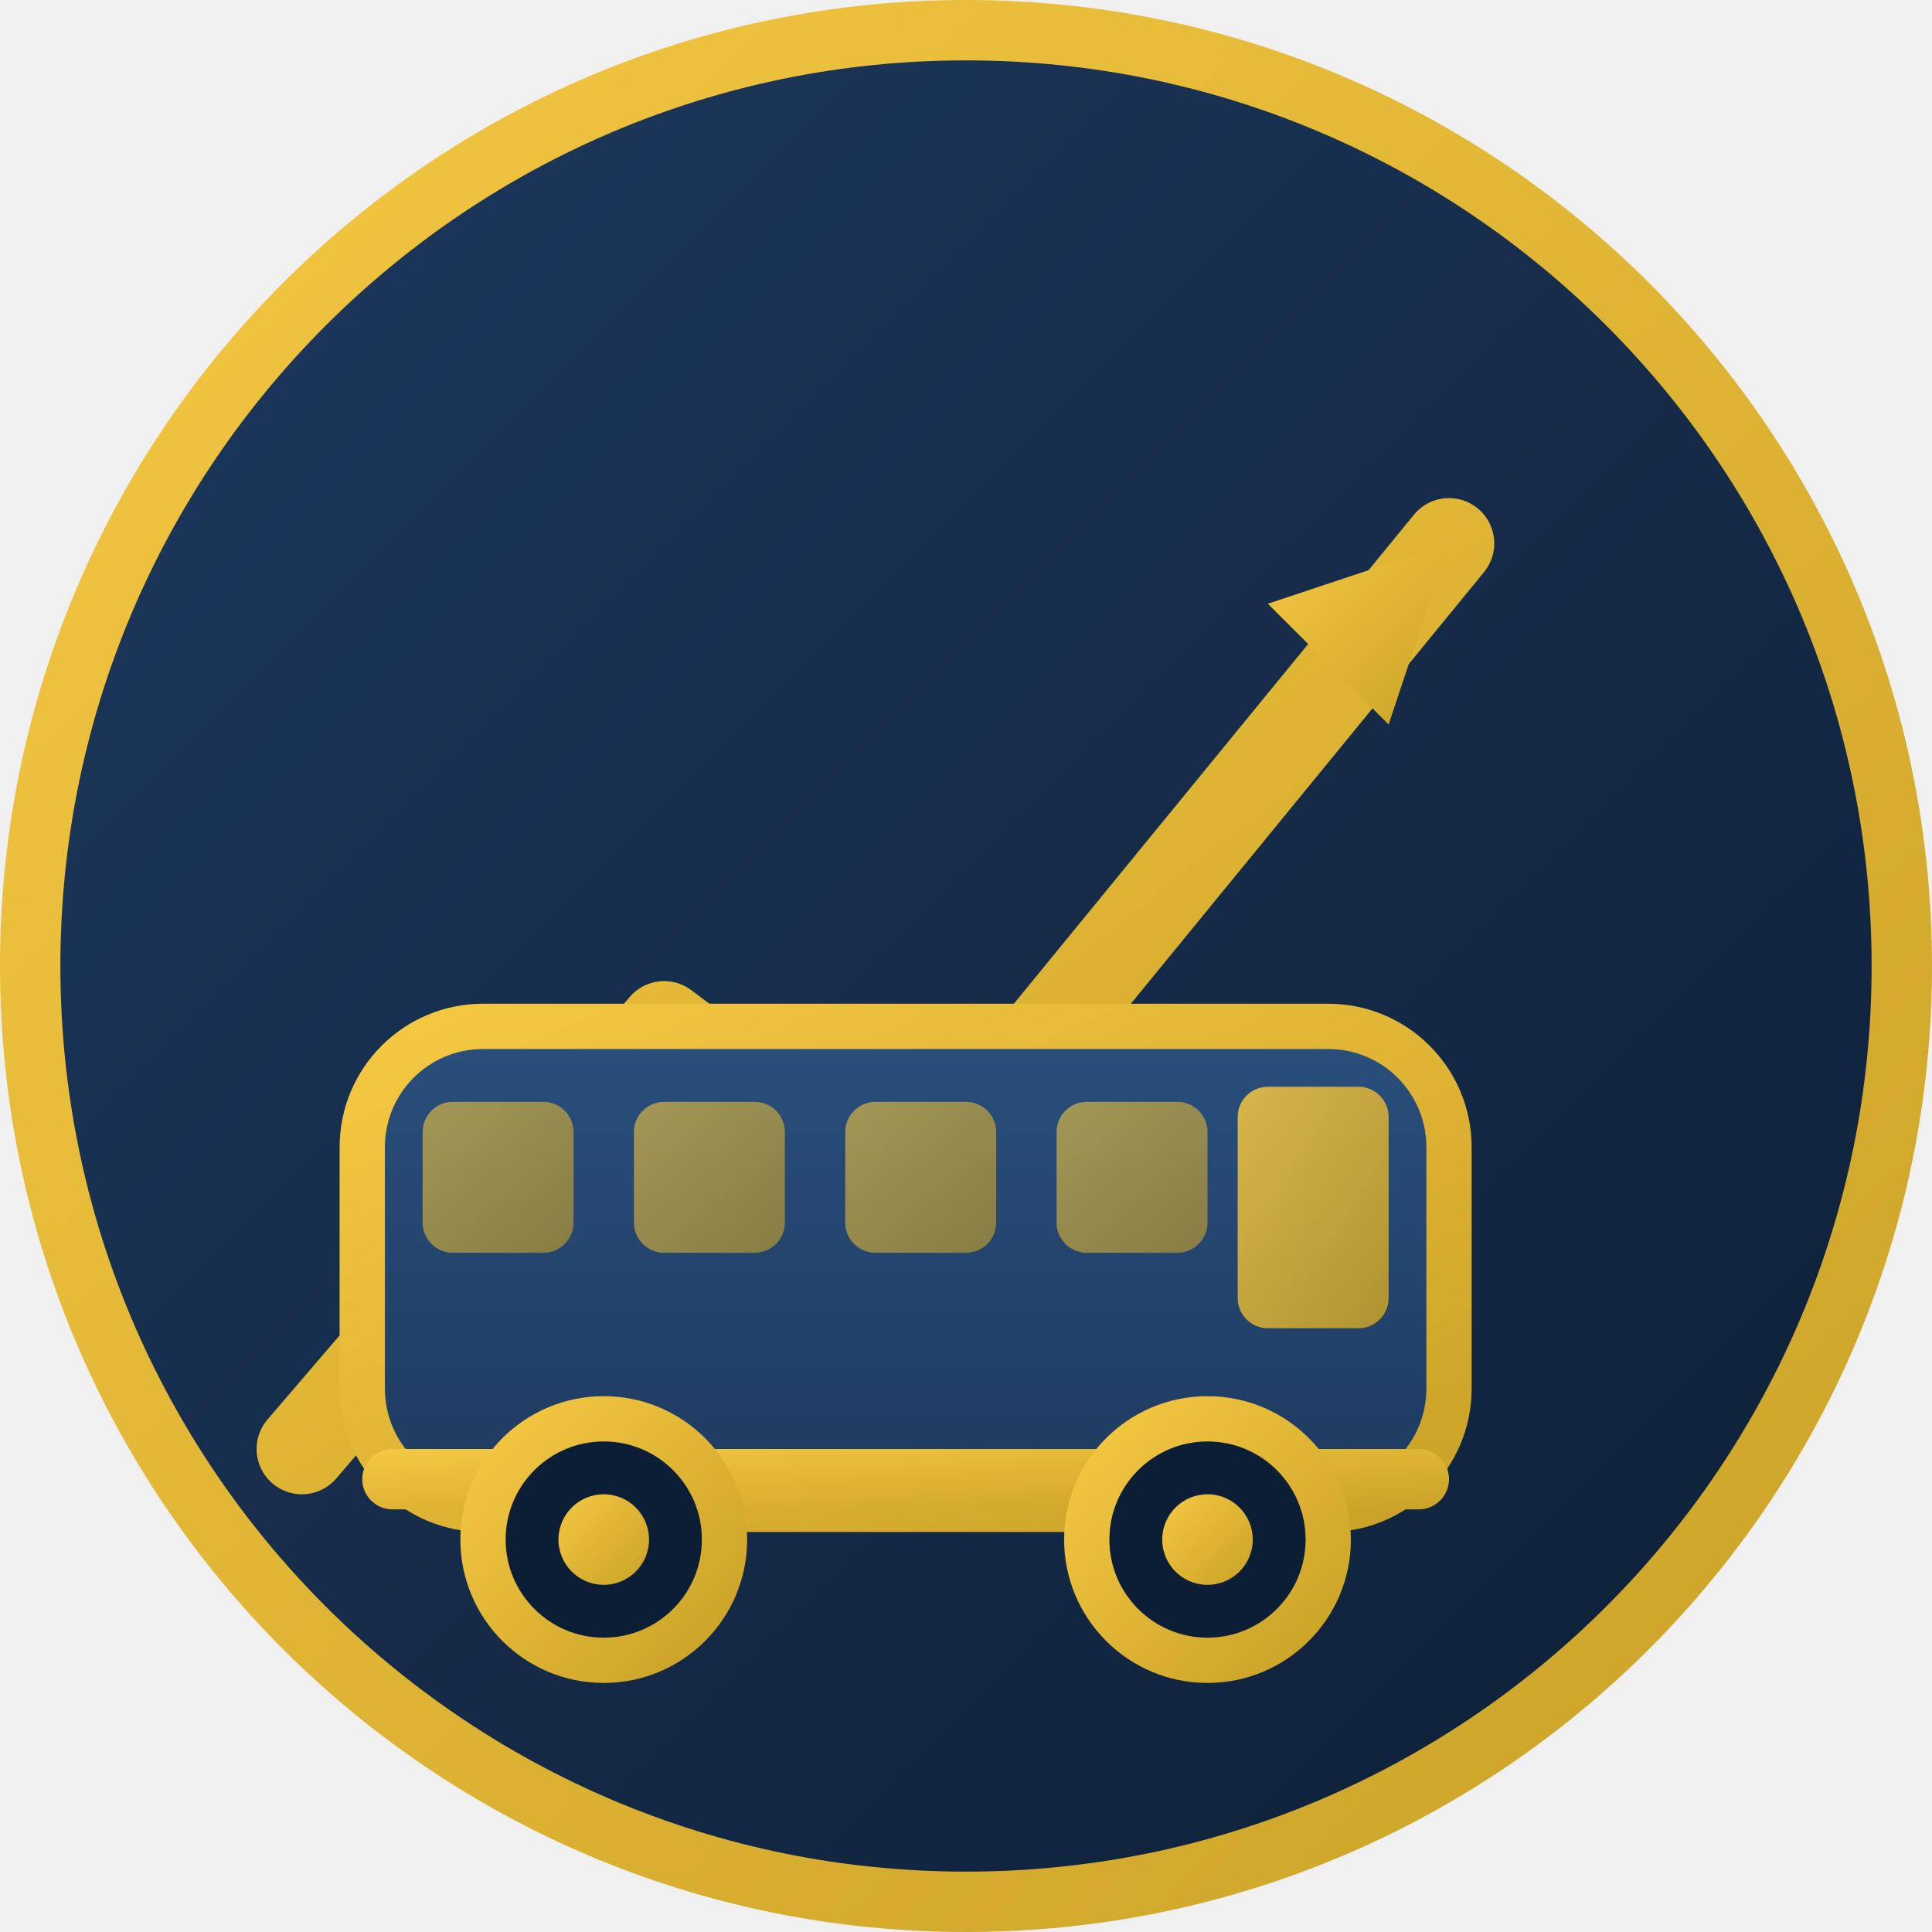
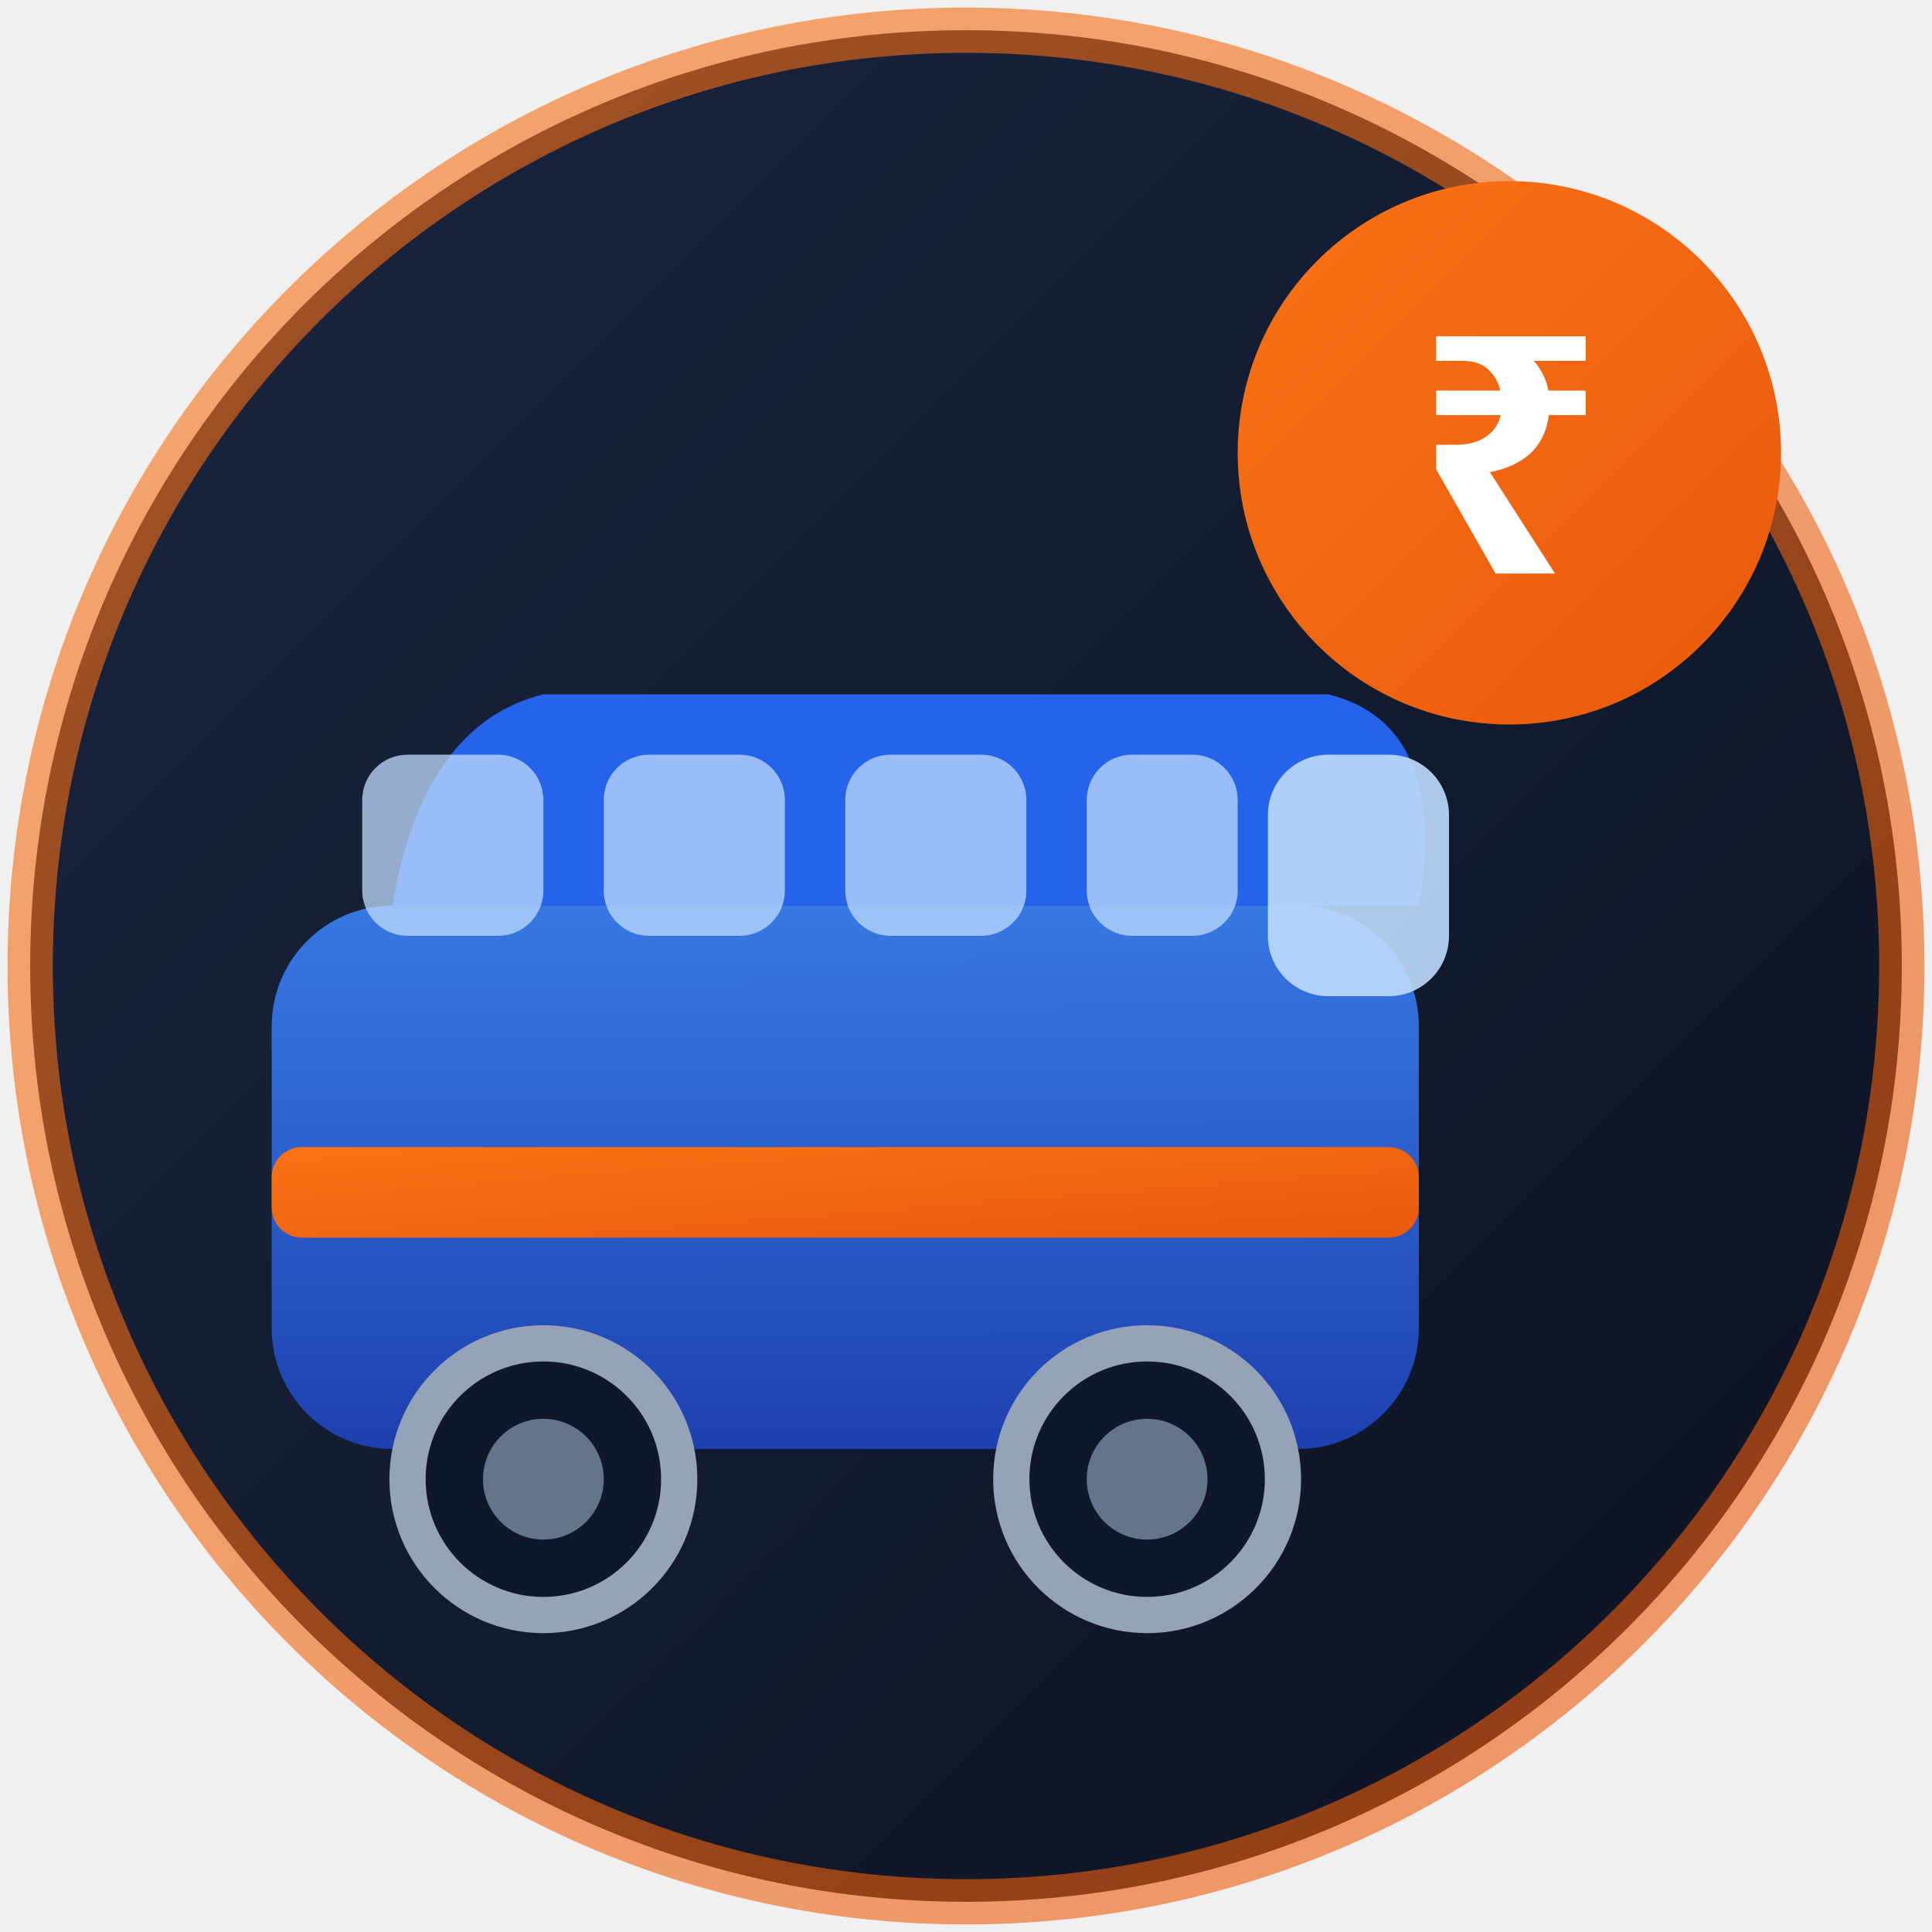
<svg xmlns="http://www.w3.org/2000/svg" viewBox="0 0 64 64">
  <defs>
    <linearGradient id="bg" x1="0%" y1="0%" x2="100%" y2="100%">
-       <stop offset="0%" stop-color="#1E3A5F" />
-       <stop offset="100%" stop-color="#0C1E35" />
+       <stop offset="0%" stop-color="#1A2540" />
+       <stop offset="100%" stop-color="#0C1220" />
    </linearGradient>
-     <linearGradient id="gold" x1="0%" y1="0%" x2="100%" y2="100%">
-       <stop offset="0%" stop-color="#F5C842" />
-       <stop offset="100%" stop-color="#C9A227" />
+     <linearGradient id="orange" x1="0%" y1="0%" x2="100%" y2="100%">
+       <stop offset="0%" stop-color="#F97316" />
+       <stop offset="100%" stop-color="#EA580C" />
    </linearGradient>
-     <linearGradient id="bus-body" x1="0%" y1="0%" x2="0%" y2="100%">
-       <stop offset="0%" stop-color="#2A4F7C" />
-       <stop offset="100%" stop-color="#1E3A5F" />
+     <linearGradient id="body-grad" x1="0%" y1="0%" x2="0%" y2="100%">
+       <stop offset="0%" stop-color="#3B82F6" stop-opacity="0.9" />
+       <stop offset="100%" stop-color="#1E40AF" />
    </linearGradient>
  </defs>
-   <circle cx="32" cy="32" r="31" fill="url(#bg)" stroke="url(#gold)" stroke-width="2" />
-   <polyline points="10,48 22,34 30,40 48,18" fill="none" stroke="url(#gold)" stroke-width="3" stroke-linecap="round" stroke-linejoin="round" />
-   <polygon points="48,18 42,20 46,24" fill="url(#gold)" />
-   <rect x="12" y="34" width="36" height="16" rx="4" fill="url(#bus-body)" stroke="url(#gold)" stroke-width="1.5" />
-   <rect x="41" y="36" width="5" height="8" rx="1" fill="url(#gold)" opacity="0.85" />
-   <rect x="14" y="36.5" width="5" height="5" rx="1" fill="url(#gold)" opacity="0.6" />
-   <rect x="21" y="36.5" width="5" height="5" rx="1" fill="url(#gold)" opacity="0.6" />
-   <rect x="28" y="36.5" width="5" height="5" rx="1" fill="url(#gold)" opacity="0.6" />
-   <rect x="35" y="36.5" width="5" height="5" rx="1" fill="url(#gold)" opacity="0.6" />
-   <rect x="12" y="48" width="36" height="2" rx="1" fill="url(#gold)" />
-   <circle cx="20" cy="51" r="4" fill="#0C1E35" stroke="url(#gold)" stroke-width="1.5" />
-   <circle cx="20" cy="51" r="1.5" fill="url(#gold)" />
-   <circle cx="40" cy="51" r="4" fill="#0C1E35" stroke="url(#gold)" stroke-width="1.5" />
-   <circle cx="40" cy="51" r="1.5" fill="url(#gold)" />
+   <circle cx="32" cy="32" r="31" fill="url(#bg)" />
+   <circle cx="32" cy="32" r="31" fill="none" stroke="url(#orange)" stroke-width="1.5" stroke-opacity="0.6" />
+   <rect x="9" y="30" width="38" height="18" rx="4" fill="url(#body-grad)" />
+   <path d="M13 30 Q14 24 18 23 L44 23 Q48 24 47 30 Z" fill="#2563EB" />
+   <rect x="42" y="25" width="6" height="8" rx="2" fill="#BFDBFE" opacity="0.9" />
+   <rect x="12" y="25" width="6" height="6" rx="1.5" fill="#BFDBFE" opacity="0.75" />
+   <rect x="20" y="25" width="6" height="6" rx="1.5" fill="#BFDBFE" opacity="0.75" />
+   <rect x="28" y="25" width="6" height="6" rx="1.5" fill="#BFDBFE" opacity="0.75" />
+   <rect x="36" y="25" width="5" height="6" rx="1.5" fill="#BFDBFE" opacity="0.75" />
+   <rect x="9" y="38" width="38" height="3" rx="1" fill="url(#orange)" />
+   <circle cx="18" cy="49" r="4.5" fill="#0F172A" stroke="#94A3B8" stroke-width="1.2" />
+   <circle cx="18" cy="49" r="2" fill="#64748B" />
+   <circle cx="38" cy="49" r="4.5" fill="#0F172A" stroke="#94A3B8" stroke-width="1.2" />
+   <circle cx="38" cy="49" r="2" fill="#64748B" />
+   <circle cx="50" cy="15" r="9" fill="url(#orange)" />
+   <text x="50" y="19" text-anchor="middle" font-family="Arial" font-size="11" font-weight="900" fill="white">₹</text>
</svg>
